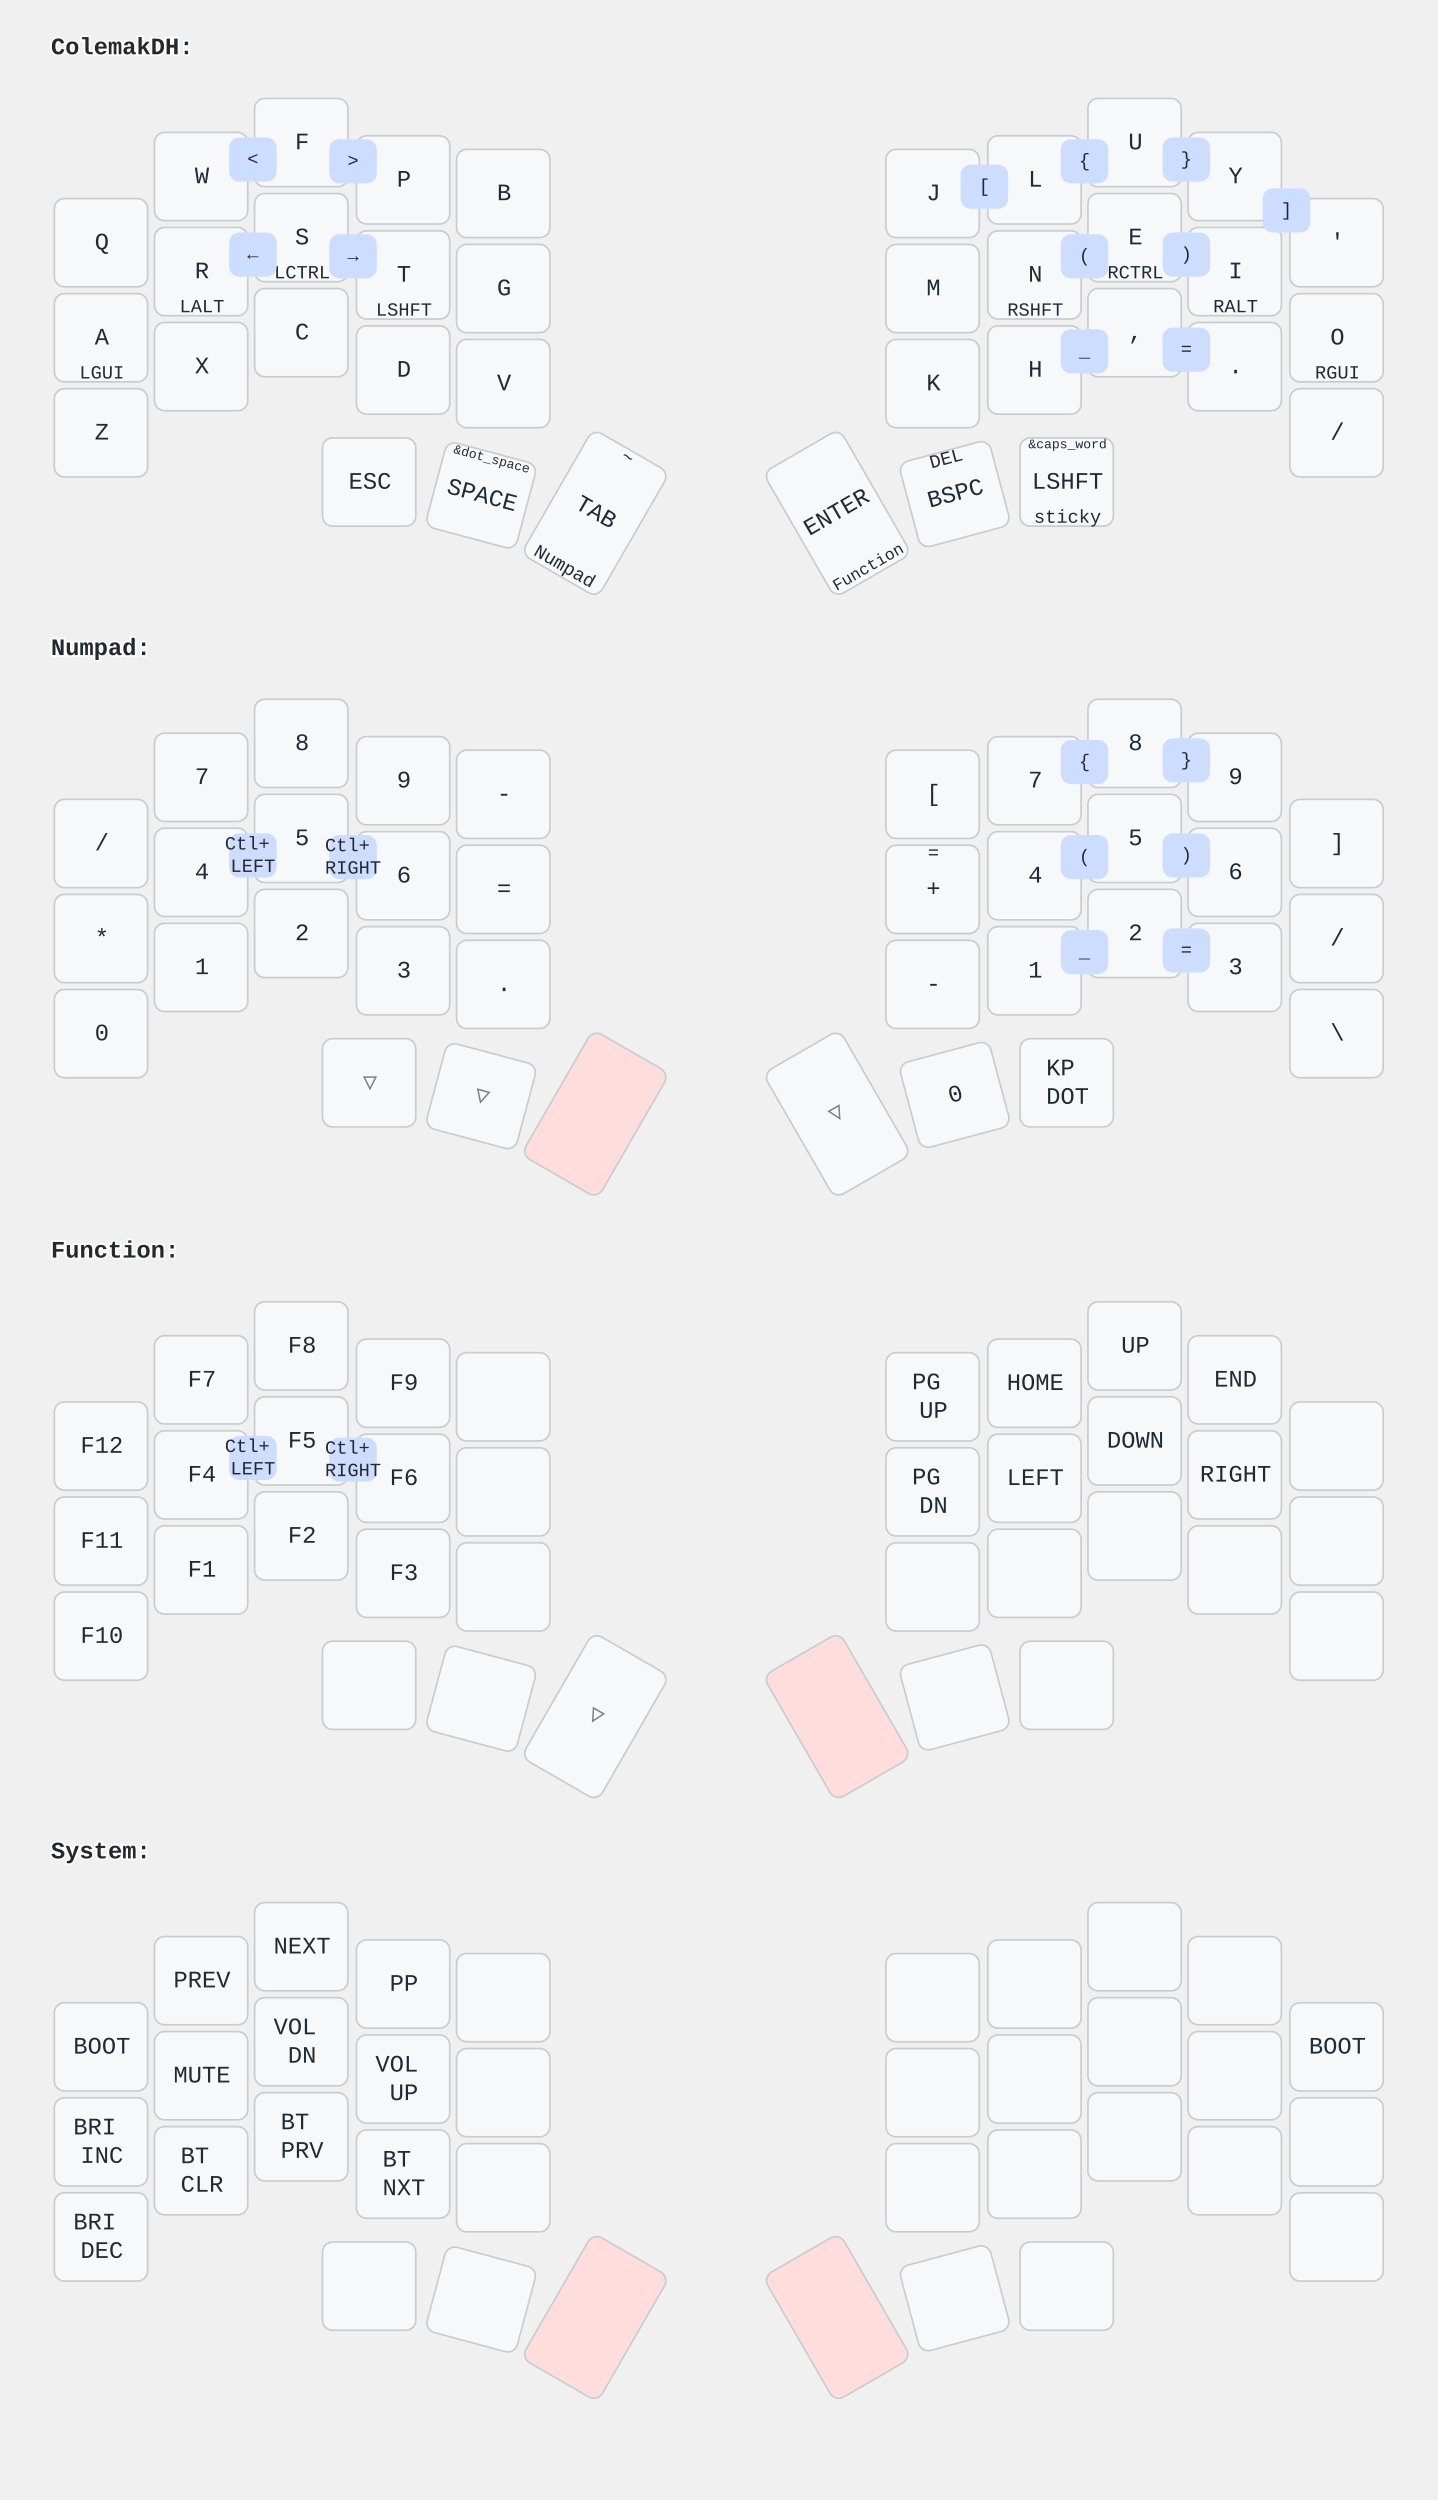
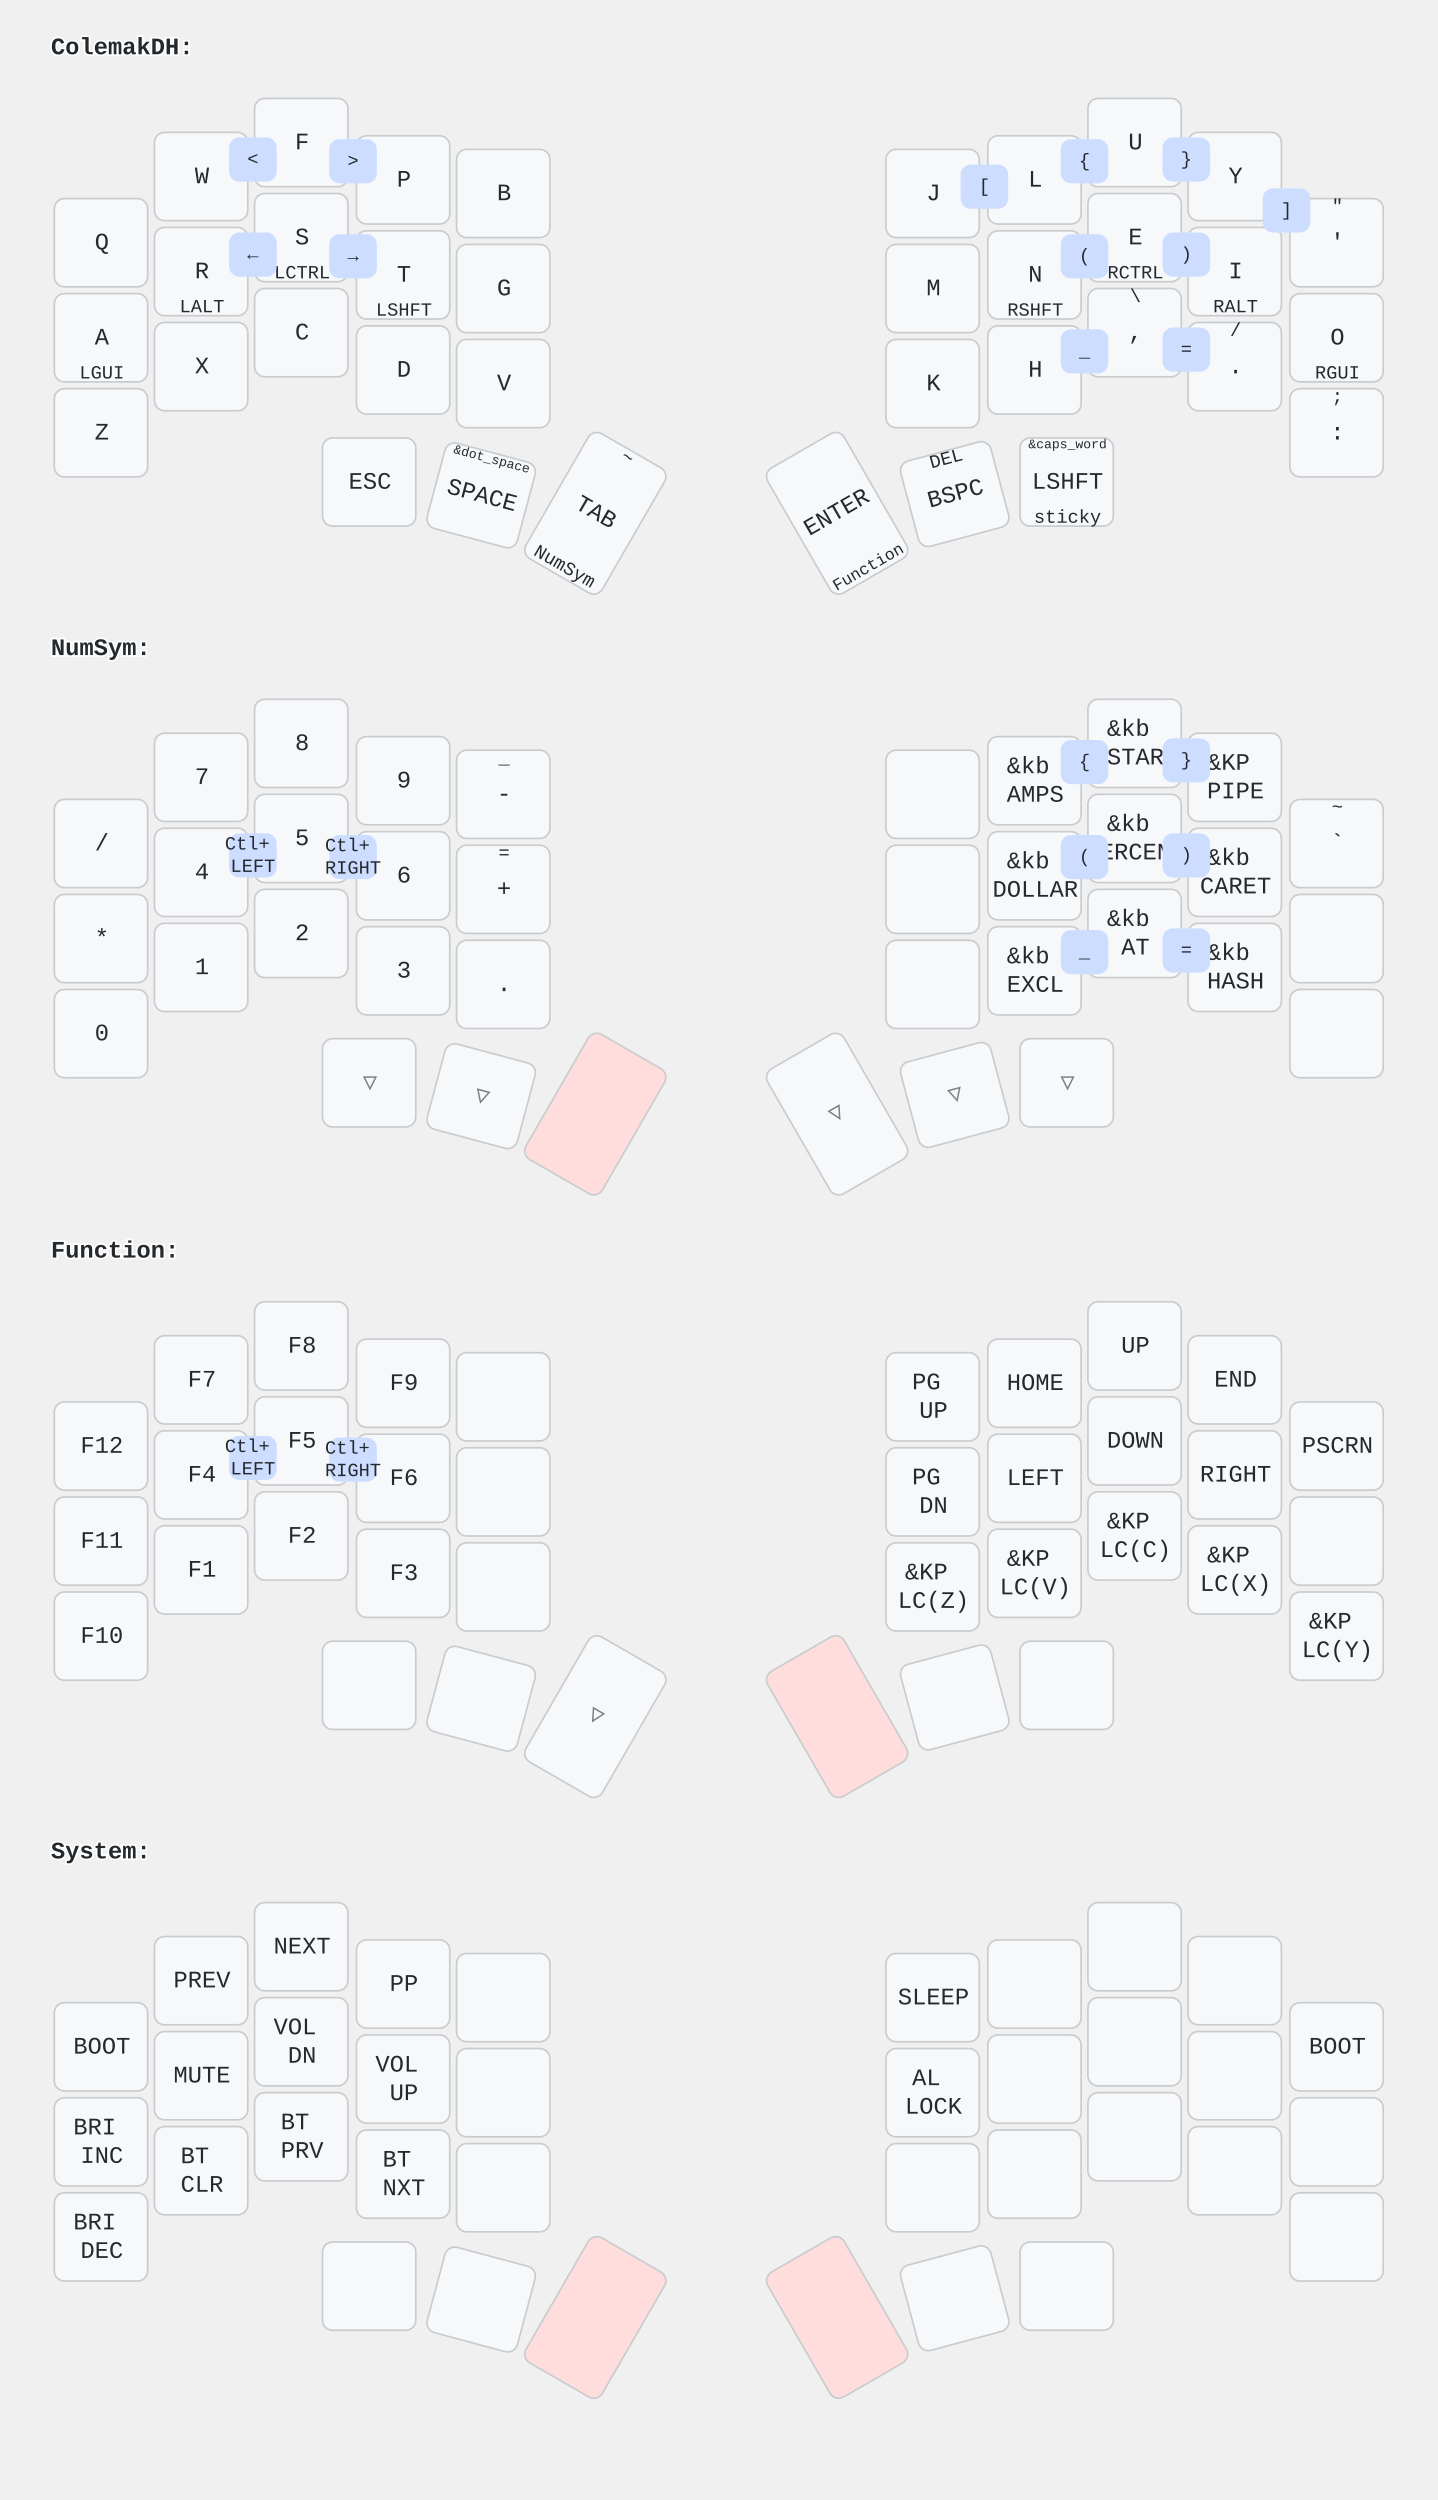
<svg xmlns="http://www.w3.org/2000/svg" width="847" height="1473" viewBox="0 0 847 1473" class="keymap">
  <style>/* inherit to force styles through use tags */
svg path {
    fill: inherit;
}

/* font and background color specifications */
svg.keymap {
    font-family: SFMono-Regular,Consolas,Liberation Mono,Menlo,monospace;
    font-size: 14px;
    font-kerning: normal;
    text-rendering: optimizeLegibility;
    fill: #24292e;
}

/* default key styling */
rect.key {
    fill: #f6f8fa;
    stroke: #c9cccf;
    stroke-width: 1;
}

/* default key side styling, only used is draw_key_sides is set */
rect.side {
    filter: brightness(90%);
}

/* color accent for combo boxes */
rect.combo, rect.combo-separate {
    fill: #cdf;
}

/* color accent for held keys */
rect.held, rect.combo.held {
    fill: #fdd;
}

/* color accent for ghost (optional) keys */
rect.ghost, rect.combo.ghost {
    stroke-dasharray: 4, 4;
    stroke-width: 2;
}

text {
    text-anchor: middle;
    dominant-baseline: middle;
}

/* styling for layer labels */
text.label {
    font-weight: bold;
    text-anchor: start;
    stroke: white;
    stroke-width: 2;
    paint-order: stroke;
}

/* styling for combo tap, and key hold/shifted label text */
text.combo, text.hold, text.shifted {
    font-size: 11px;
}

text.hold {
    text-anchor: middle;
    dominant-baseline: auto;
}

text.shifted {
    text-anchor: middle;
    dominant-baseline: hanging;
}

/* styling for hold/shifted label text in combo box */
text.combo.hold, text.combo.shifted {
    font-size: 8px;
}

/* lighter symbol for transparent keys */
text.trans {
    fill: #7b7e81;
}

/* styling for combo dendrons */
path.combo {
    stroke-width: 1;
    stroke: gray;
    fill: none;
}

/* Start Tabler Icons Cleanup */
/* cannot use height/width with glyphs */
.icon-tabler &gt; path {
    fill: inherit;
    stroke: inherit;
    stroke-width: 2;
}
/* hide tabler's default box */
.icon-tabler &gt; path[stroke="none"][fill="none"] {
    visibility: hidden;
}
/* End Tabler Icons Cleanup */
</style>
  <g transform="translate(30, 0)" class="layer-ColemakDH">
    <text x="0" y="28" class="label">ColemakDH:</text>
    <g transform="translate(0, 56)">
      <g transform="translate(30, 87)" class="key keypos-0">
        <rect rx="6" ry="6" x="-28" y="-26" width="55" height="52" class="key" />
        <text x="0" y="0" class="key tap">Q</text>
      </g>
      <g transform="translate(89, 48)" class="key keypos-1">
        <rect rx="6" ry="6" x="-28" y="-26" width="55" height="52" class="key" />
        <text x="0" y="0" class="key tap">W</text>
      </g>
      <g transform="translate(148, 28)" class="key keypos-2">
        <rect rx="6" ry="6" x="-28" y="-26" width="55" height="52" class="key" />
        <text x="0" y="0" class="key tap">F</text>
      </g>
      <g transform="translate(208, 50)" class="key keypos-3">
        <rect rx="6" ry="6" x="-28" y="-26" width="55" height="52" class="key" />
        <text x="0" y="0" class="key tap">P</text>
      </g>
      <g transform="translate(267, 58)" class="key keypos-4">
        <rect rx="6" ry="6" x="-28" y="-26" width="55" height="52" class="key" />
        <text x="0" y="0" class="key tap">B</text>
      </g>
      <g transform="translate(520, 58)" class="key keypos-5">
        <rect rx="6" ry="6" x="-28" y="-26" width="55" height="52" class="key" />
        <text x="0" y="0" class="key tap">J</text>
      </g>
      <g transform="translate(580, 50)" class="key keypos-6">
        <rect rx="6" ry="6" x="-28" y="-26" width="55" height="52" class="key" />
        <text x="0" y="0" class="key tap">L</text>
      </g>
      <g transform="translate(639, 28)" class="key keypos-7">
        <rect rx="6" ry="6" x="-28" y="-26" width="55" height="52" class="key" />
        <text x="0" y="0" class="key tap">U</text>
      </g>
      <g transform="translate(698, 48)" class="key keypos-8">
        <rect rx="6" ry="6" x="-28" y="-26" width="55" height="52" class="key" />
        <text x="0" y="0" class="key tap">Y</text>
      </g>
      <g transform="translate(758, 87)" class="key keypos-9">
        <rect rx="6" ry="6" x="-28" y="-26" width="55" height="52" class="key" />
        <text x="0" y="0" class="key tap">'</text>
+         <text x="0" y="-24" class="key shifted">"</text>
      </g>
      <g transform="translate(30, 143)" class="key keypos-10">
        <rect rx="6" ry="6" x="-28" y="-26" width="55" height="52" class="key" />
        <text x="0" y="0" class="key tap">A</text>
        <text x="0" y="24" class="key hold">LGUI</text>
      </g>
      <g transform="translate(89, 104)" class="key keypos-11">
        <rect rx="6" ry="6" x="-28" y="-26" width="55" height="52" class="key" />
        <text x="0" y="0" class="key tap">R</text>
        <text x="0" y="24" class="key hold">LALT</text>
      </g>
      <g transform="translate(148, 84)" class="key keypos-12">
        <rect rx="6" ry="6" x="-28" y="-26" width="55" height="52" class="key" />
        <text x="0" y="0" class="key tap">S</text>
        <text x="0" y="24" class="key hold">LCTRL</text>
      </g>
      <g transform="translate(208, 106)" class="key keypos-13">
        <rect rx="6" ry="6" x="-28" y="-26" width="55" height="52" class="key" />
        <text x="0" y="0" class="key tap">T</text>
        <text x="0" y="24" class="key hold">LSHFT</text>
      </g>
      <g transform="translate(267, 114)" class="key keypos-14">
        <rect rx="6" ry="6" x="-28" y="-26" width="55" height="52" class="key" />
        <text x="0" y="0" class="key tap">G</text>
      </g>
      <g transform="translate(520, 114)" class="key keypos-15">
        <rect rx="6" ry="6" x="-28" y="-26" width="55" height="52" class="key" />
        <text x="0" y="0" class="key tap">M</text>
      </g>
      <g transform="translate(580, 106)" class="key keypos-16">
        <rect rx="6" ry="6" x="-28" y="-26" width="55" height="52" class="key" />
        <text x="0" y="0" class="key tap">N</text>
        <text x="0" y="24" class="key hold">RSHFT</text>
      </g>
      <g transform="translate(639, 84)" class="key keypos-17">
        <rect rx="6" ry="6" x="-28" y="-26" width="55" height="52" class="key" />
        <text x="0" y="0" class="key tap">E</text>
        <text x="0" y="24" class="key hold">RCTRL</text>
      </g>
      <g transform="translate(698, 104)" class="key keypos-18">
        <rect rx="6" ry="6" x="-28" y="-26" width="55" height="52" class="key" />
        <text x="0" y="0" class="key tap">I</text>
        <text x="0" y="24" class="key hold">RALT</text>
      </g>
      <g transform="translate(758, 143)" class="key keypos-19">
        <rect rx="6" ry="6" x="-28" y="-26" width="55" height="52" class="key" />
        <text x="0" y="0" class="key tap">O</text>
        <text x="0" y="24" class="key hold">RGUI</text>
      </g>
      <g transform="translate(30, 199)" class="key keypos-20">
        <rect rx="6" ry="6" x="-28" y="-26" width="55" height="52" class="key" />
        <text x="0" y="0" class="key tap">Z</text>
      </g>
      <g transform="translate(89, 160)" class="key keypos-21">
        <rect rx="6" ry="6" x="-28" y="-26" width="55" height="52" class="key" />
        <text x="0" y="0" class="key tap">X</text>
      </g>
      <g transform="translate(148, 140)" class="key keypos-22">
        <rect rx="6" ry="6" x="-28" y="-26" width="55" height="52" class="key" />
        <text x="0" y="0" class="key tap">C</text>
      </g>
      <g transform="translate(208, 162)" class="key keypos-23">
        <rect rx="6" ry="6" x="-28" y="-26" width="55" height="52" class="key" />
        <text x="0" y="0" class="key tap">D</text>
      </g>
      <g transform="translate(267, 170)" class="key keypos-24">
        <rect rx="6" ry="6" x="-28" y="-26" width="55" height="52" class="key" />
        <text x="0" y="0" class="key tap">V</text>
      </g>
      <g transform="translate(520, 170)" class="key keypos-25">
        <rect rx="6" ry="6" x="-28" y="-26" width="55" height="52" class="key" />
        <text x="0" y="0" class="key tap">K</text>
      </g>
      <g transform="translate(580, 162)" class="key keypos-26">
        <rect rx="6" ry="6" x="-28" y="-26" width="55" height="52" class="key" />
        <text x="0" y="0" class="key tap">H</text>
      </g>
      <g transform="translate(639, 140)" class="key keypos-27">
        <rect rx="6" ry="6" x="-28" y="-26" width="55" height="52" class="key" />
        <text x="0" y="0" class="key tap">,</text>
+         <text x="0" y="-24" class="key shifted">\</text>
      </g>
      <g transform="translate(698, 160)" class="key keypos-28">
        <rect rx="6" ry="6" x="-28" y="-26" width="55" height="52" class="key" />
        <text x="0" y="0" class="key tap">.</text>
+         <text x="0" y="-24" class="key shifted">/</text>
      </g>
      <g transform="translate(758, 199)" class="key keypos-29">
        <rect rx="6" ry="6" x="-28" y="-26" width="55" height="52" class="key" />
-         <text x="0" y="0" class="key tap">/</text>
+         <text x="0" y="0" class="key tap">:</text>
+         <text x="0" y="-24" class="key shifted">;</text>
      </g>
      <g transform="translate(188, 228)" class="key keypos-30">
        <rect rx="6" ry="6" x="-28" y="-26" width="55" height="52" class="key" />
        <text x="0" y="0" class="key tap">ESC</text>
      </g>
      <g transform="translate(254, 236) rotate(15.0)" class="key keypos-31">
        <rect rx="6" ry="6" x="-28" y="-26" width="55" height="52" class="key" />
        <text x="0" y="0" class="key tap">SPACE</text>
        <text x="0" y="-24" class="key shifted">
          <tspan style="font-size: 70%">&amp;dot_space</tspan>
        </text>
      </g>
      <g transform="translate(321, 246) rotate(30.0)" class="key keypos-32">
        <rect rx="6" ry="6" x="-26" y="-42" width="52" height="85" class="key" />
        <text x="0" y="0" class="key tap">TAB</text>
-         <text x="0" y="40" class="key hold">Numpad</text>
+         <text x="0" y="40" class="key hold">NumSym</text>
        <text x="0" y="-40" class="key shifted">~</text>
      </g>
      <g transform="translate(463, 246) rotate(-30.0)" class="key keypos-33">
        <rect rx="6" ry="6" x="-26" y="-42" width="52" height="85" class="key" />
        <text x="0" y="0" class="key tap">ENTER</text>
        <text x="0" y="40" class="key hold">
          <tspan style="font-size: 88%">Function</tspan>
        </text>
      </g>
      <g transform="translate(533, 235) rotate(-15.0)" class="key keypos-34">
        <rect rx="6" ry="6" x="-28" y="-26" width="55" height="52" class="key" />
        <text x="0" y="0" class="key tap">BSPC</text>
        <text x="0" y="-24" class="key shifted">DEL</text>
      </g>
      <g transform="translate(599, 228)" class="key keypos-35">
        <rect rx="6" ry="6" x="-28" y="-26" width="55" height="52" class="key" />
        <text x="0" y="0" class="key tap">LSHFT</text>
        <text x="0" y="24" class="key hold">sticky</text>
        <text x="0" y="-24" class="key shifted">
          <tspan style="font-size: 70%">&amp;caps_word</tspan>
        </text>
      </g>
      <g class="combo combopos-0">
        <rect rx="6" ry="6" x="595" y="26" width="28" height="26" class="combo" />
        <text x="609" y="39" class="combo tap">{</text>
      </g>
      <g class="combo combopos-1">
        <rect rx="6" ry="6" x="655" y="25" width="28" height="26" class="combo" />
        <text x="669" y="38" class="combo tap">}</text>
      </g>
      <g class="combo combopos-2">
        <rect rx="6" ry="6" x="536" y="41" width="28" height="26" class="combo" />
        <text x="550" y="54" class="combo tap">[</text>
      </g>
      <g class="combo combopos-3">
        <rect rx="6" ry="6" x="714" y="55" width="28" height="26" class="combo" />
        <text x="728" y="68" class="combo tap">]</text>
      </g>
      <g class="combo combopos-4">
        <rect rx="6" ry="6" x="595" y="82" width="28" height="26" class="combo" />
        <text x="609" y="95" class="combo tap">(</text>
      </g>
      <g class="combo combopos-5">
        <rect rx="6" ry="6" x="655" y="81" width="28" height="26" class="combo" />
        <text x="669" y="94" class="combo tap">)</text>
      </g>
      <g class="combo combopos-6">
        <rect rx="6" ry="6" x="105" y="25" width="28" height="26" class="combo" />
        <text x="119" y="38" class="combo tap">&lt;</text>
      </g>
      <g class="combo combopos-7">
        <rect rx="6" ry="6" x="164" y="26" width="28" height="26" class="combo" />
        <text x="178" y="39" class="combo tap">&gt;</text>
      </g>
      <g class="combo combopos-8">
        <rect rx="6" ry="6" x="595" y="138" width="28" height="26" class="combo" />
        <text x="609" y="151" class="combo tap">_</text>
      </g>
      <g class="combo combopos-9">
        <rect rx="6" ry="6" x="655" y="137" width="28" height="26" class="combo" />
        <text x="669" y="150" class="combo tap">=</text>
      </g>
      <g class="combo combopos-10">
        <rect rx="6" ry="6" x="105" y="81" width="28" height="26" class="combo" />
        <text x="119" y="94" class="combo tap">←</text>
      </g>
      <g class="combo combopos-11">
        <rect rx="6" ry="6" x="164" y="82" width="28" height="26" class="combo" />
        <text x="178" y="95" class="combo tap">→</text>
      </g>
    </g>
  </g>
-   <g transform="translate(30, 354)" class="layer-Numpad">
-     <text x="0" y="28" class="label">Numpad:</text>
+   <g transform="translate(30, 354)" class="layer-NumSym">
+     <text x="0" y="28" class="label">NumSym:</text>
    <g transform="translate(0, 56)">
      <g transform="translate(30, 87)" class="key keypos-0">
        <rect rx="6" ry="6" x="-28" y="-26" width="55" height="52" class="key" />
        <text x="0" y="0" class="key tap">/</text>
      </g>
      <g transform="translate(89, 48)" class="key keypos-1">
        <rect rx="6" ry="6" x="-28" y="-26" width="55" height="52" class="key" />
        <text x="0" y="0" class="key tap">7</text>
      </g>
      <g transform="translate(148, 28)" class="key keypos-2">
        <rect rx="6" ry="6" x="-28" y="-26" width="55" height="52" class="key" />
        <text x="0" y="0" class="key tap">8</text>
      </g>
      <g transform="translate(208, 50)" class="key keypos-3">
        <rect rx="6" ry="6" x="-28" y="-26" width="55" height="52" class="key" />
        <text x="0" y="0" class="key tap">9</text>
      </g>
      <g transform="translate(267, 58)" class="key keypos-4">
        <rect rx="6" ry="6" x="-28" y="-26" width="55" height="52" class="key" />
        <text x="0" y="0" class="key tap">-</text>
+         <text x="0" y="-24" class="key shifted">_</text>
      </g>
      <g transform="translate(520, 58)" class="key keypos-5">
        <rect rx="6" ry="6" x="-28" y="-26" width="55" height="52" class="key" />
-         <text x="0" y="0" class="key tap">[</text>
      </g>
      <g transform="translate(580, 50)" class="key keypos-6">
        <rect rx="6" ry="6" x="-28" y="-26" width="55" height="52" class="key" />
-         <text x="0" y="0" class="key tap">7</text>
+         <text x="0" y="0" class="key tap">
+           <tspan x="0" dy="-0.6em">&amp;kb</tspan>
+           <tspan x="0" dy="1.2em">AMPS</tspan>
+         </text>
      </g>
      <g transform="translate(639, 28)" class="key keypos-7">
        <rect rx="6" ry="6" x="-28" y="-26" width="55" height="52" class="key" />
-         <text x="0" y="0" class="key tap">8</text>
+         <text x="0" y="0" class="key tap">
+           <tspan x="0" dy="-0.6em">&amp;kb</tspan>
+           <tspan x="0" dy="1.2em">STAR</tspan>
+         </text>
      </g>
      <g transform="translate(698, 48)" class="key keypos-8">
        <rect rx="6" ry="6" x="-28" y="-26" width="55" height="52" class="key" />
-         <text x="0" y="0" class="key tap">9</text>
+         <text x="0" y="0" class="key tap">
+           <tspan x="0" dy="-0.6em">&amp;KP</tspan>
+           <tspan x="0" dy="1.2em">PIPE</tspan>
+         </text>
      </g>
      <g transform="translate(758, 87)" class="key keypos-9">
        <rect rx="6" ry="6" x="-28" y="-26" width="55" height="52" class="key" />
-         <text x="0" y="0" class="key tap">]</text>
+         <text x="0" y="0" class="key tap">`</text>
+         <text x="0" y="-24" class="key shifted">~</text>
      </g>
      <g transform="translate(30, 143)" class="key keypos-10">
        <rect rx="6" ry="6" x="-28" y="-26" width="55" height="52" class="key" />
        <text x="0" y="0" class="key tap">*</text>
      </g>
      <g transform="translate(89, 104)" class="key keypos-11">
        <rect rx="6" ry="6" x="-28" y="-26" width="55" height="52" class="key" />
        <text x="0" y="0" class="key tap">4</text>
      </g>
      <g transform="translate(148, 84)" class="key keypos-12">
        <rect rx="6" ry="6" x="-28" y="-26" width="55" height="52" class="key" />
        <text x="0" y="0" class="key tap">5</text>
      </g>
      <g transform="translate(208, 106)" class="key keypos-13">
        <rect rx="6" ry="6" x="-28" y="-26" width="55" height="52" class="key" />
        <text x="0" y="0" class="key tap">6</text>
      </g>
      <g transform="translate(267, 114)" class="key keypos-14">
-         <rect rx="6" ry="6" x="-28" y="-26" width="55" height="52" class="key" />
-         <text x="0" y="0" class="key tap">=</text>
-       </g>
-       <g transform="translate(520, 114)" class="key keypos-15">
        <rect rx="6" ry="6" x="-28" y="-26" width="55" height="52" class="key" />
        <text x="0" y="0" class="key tap">+</text>
        <text x="0" y="-24" class="key shifted">=</text>
      </g>
+       <g transform="translate(520, 114)" class="key keypos-15">
+         <rect rx="6" ry="6" x="-28" y="-26" width="55" height="52" class="key" />
+       </g>
      <g transform="translate(580, 106)" class="key keypos-16">
        <rect rx="6" ry="6" x="-28" y="-26" width="55" height="52" class="key" />
-         <text x="0" y="0" class="key tap">4</text>
+         <text x="0" y="0" class="key tap">
+           <tspan x="0" dy="-0.6em">&amp;kb</tspan>
+           <tspan x="0" dy="1.2em">DOLLAR</tspan>
+         </text>
      </g>
      <g transform="translate(639, 84)" class="key keypos-17">
        <rect rx="6" ry="6" x="-28" y="-26" width="55" height="52" class="key" />
-         <text x="0" y="0" class="key tap">5</text>
+         <text x="0" y="0" class="key tap">
+           <tspan x="0" dy="-0.6em">&amp;kb</tspan>
+           <tspan x="0" dy="1.2em">PERCENT</tspan>
+         </text>
      </g>
      <g transform="translate(698, 104)" class="key keypos-18">
        <rect rx="6" ry="6" x="-28" y="-26" width="55" height="52" class="key" />
-         <text x="0" y="0" class="key tap">6</text>
+         <text x="0" y="0" class="key tap">
+           <tspan x="0" dy="-0.6em">&amp;kb</tspan>
+           <tspan x="0" dy="1.2em">CARET</tspan>
+         </text>
      </g>
      <g transform="translate(758, 143)" class="key keypos-19">
        <rect rx="6" ry="6" x="-28" y="-26" width="55" height="52" class="key" />
-         <text x="0" y="0" class="key tap">/</text>
      </g>
      <g transform="translate(30, 199)" class="key keypos-20">
        <rect rx="6" ry="6" x="-28" y="-26" width="55" height="52" class="key" />
        <text x="0" y="0" class="key tap">0</text>
      </g>
      <g transform="translate(89, 160)" class="key keypos-21">
        <rect rx="6" ry="6" x="-28" y="-26" width="55" height="52" class="key" />
        <text x="0" y="0" class="key tap">1</text>
      </g>
      <g transform="translate(148, 140)" class="key keypos-22">
        <rect rx="6" ry="6" x="-28" y="-26" width="55" height="52" class="key" />
        <text x="0" y="0" class="key tap">2</text>
      </g>
      <g transform="translate(208, 162)" class="key keypos-23">
        <rect rx="6" ry="6" x="-28" y="-26" width="55" height="52" class="key" />
        <text x="0" y="0" class="key tap">3</text>
      </g>
      <g transform="translate(267, 170)" class="key keypos-24">
        <rect rx="6" ry="6" x="-28" y="-26" width="55" height="52" class="key" />
        <text x="0" y="0" class="key tap">.</text>
      </g>
      <g transform="translate(520, 170)" class="key keypos-25">
        <rect rx="6" ry="6" x="-28" y="-26" width="55" height="52" class="key" />
-         <text x="0" y="0" class="key tap">-</text>
      </g>
      <g transform="translate(580, 162)" class="key keypos-26">
        <rect rx="6" ry="6" x="-28" y="-26" width="55" height="52" class="key" />
-         <text x="0" y="0" class="key tap">1</text>
+         <text x="0" y="0" class="key tap">
+           <tspan x="0" dy="-0.6em">&amp;kb</tspan>
+           <tspan x="0" dy="1.2em">EXCL</tspan>
+         </text>
      </g>
      <g transform="translate(639, 140)" class="key keypos-27">
        <rect rx="6" ry="6" x="-28" y="-26" width="55" height="52" class="key" />
-         <text x="0" y="0" class="key tap">2</text>
+         <text x="0" y="0" class="key tap">
+           <tspan x="0" dy="-0.6em">&amp;kb</tspan>
+           <tspan x="0" dy="1.2em">AT</tspan>
+         </text>
      </g>
      <g transform="translate(698, 160)" class="key keypos-28">
        <rect rx="6" ry="6" x="-28" y="-26" width="55" height="52" class="key" />
-         <text x="0" y="0" class="key tap">3</text>
+         <text x="0" y="0" class="key tap">
+           <tspan x="0" dy="-0.6em">&amp;kb</tspan>
+           <tspan x="0" dy="1.2em">HASH</tspan>
+         </text>
      </g>
      <g transform="translate(758, 199)" class="key keypos-29">
        <rect rx="6" ry="6" x="-28" y="-26" width="55" height="52" class="key" />
-         <text x="0" y="0" class="key tap">\</text>
      </g>
      <g transform="translate(188, 228)" class="key trans keypos-30">
        <rect rx="6" ry="6" x="-28" y="-26" width="55" height="52" class="key trans" />
        <text x="0" y="0" class="key trans tap">▽</text>
      </g>
      <g transform="translate(254, 236) rotate(15.0)" class="key trans keypos-31">
        <rect rx="6" ry="6" x="-28" y="-26" width="55" height="52" class="key trans" />
        <text x="0" y="0" class="key trans tap">▽</text>
      </g>
      <g transform="translate(321, 246) rotate(30.0)" class="key held keypos-32">
        <rect rx="6" ry="6" x="-26" y="-42" width="52" height="85" class="key held" />
      </g>
      <g transform="translate(463, 246) rotate(-30.0)" class="key trans keypos-33">
        <rect rx="6" ry="6" x="-26" y="-42" width="52" height="85" class="key trans" />
        <text x="0" y="0" class="key trans tap">▽</text>
      </g>
-       <g transform="translate(533, 235) rotate(-15.0)" class="key keypos-34">
-         <rect rx="6" ry="6" x="-28" y="-26" width="55" height="52" class="key" />
-         <text x="0" y="0" class="key tap">0</text>
-       </g>
-       <g transform="translate(599, 228)" class="key keypos-35">
-         <rect rx="6" ry="6" x="-28" y="-26" width="55" height="52" class="key" />
-         <text x="0" y="0" class="key tap">
-           <tspan x="0" dy="-0.6em">KP</tspan>
-           <tspan x="0" dy="1.2em">DOT</tspan>
-         </text>
+       <g transform="translate(533, 235) rotate(-15.0)" class="key trans keypos-34">
+         <rect rx="6" ry="6" x="-28" y="-26" width="55" height="52" class="key trans" />
+         <text x="0" y="0" class="key trans tap">▽</text>
+       </g>
+       <g transform="translate(599, 228)" class="key trans keypos-35">
+         <rect rx="6" ry="6" x="-28" y="-26" width="55" height="52" class="key trans" />
+         <text x="0" y="0" class="key trans tap">▽</text>
      </g>
      <g class="combo combopos-0">
        <rect rx="6" ry="6" x="595" y="26" width="28" height="26" class="combo" />
        <text x="609" y="39" class="combo tap">{</text>
      </g>
      <g class="combo combopos-1">
        <rect rx="6" ry="6" x="655" y="25" width="28" height="26" class="combo" />
        <text x="669" y="38" class="combo tap">}</text>
      </g>
      <g class="combo combopos-2">
        <rect rx="6" ry="6" x="595" y="82" width="28" height="26" class="combo" />
        <text x="609" y="95" class="combo tap">(</text>
      </g>
      <g class="combo combopos-3">
        <rect rx="6" ry="6" x="655" y="81" width="28" height="26" class="combo" />
        <text x="669" y="94" class="combo tap">)</text>
      </g>
      <g class="combo combopos-4">
        <rect rx="6" ry="6" x="595" y="138" width="28" height="26" class="combo" />
        <text x="609" y="151" class="combo tap">_</text>
      </g>
      <g class="combo combopos-5">
        <rect rx="6" ry="6" x="655" y="137" width="28" height="26" class="combo" />
        <text x="669" y="150" class="combo tap">=</text>
      </g>
      <g class="combo combopos-6">
        <rect rx="6" ry="6" x="105" y="81" width="28" height="26" class="combo" />
        <text x="119" y="94" class="combo tap">
          <tspan x="119" dy="-0.6em">Ctl+</tspan>
          <tspan x="119" dy="1.2em">LEFT</tspan>
        </text>
      </g>
      <g class="combo combopos-7">
        <rect rx="6" ry="6" x="164" y="82" width="28" height="26" class="combo" />
        <text x="178" y="95" class="combo tap">
          <tspan x="178" dy="-0.6em">Ctl+</tspan>
          <tspan x="178" dy="1.2em">RIGHT</tspan>
        </text>
      </g>
    </g>
  </g>
  <g transform="translate(30, 709)" class="layer-Function">
    <text x="0" y="28" class="label">Function:</text>
    <g transform="translate(0, 56)">
      <g transform="translate(30, 87)" class="key keypos-0">
        <rect rx="6" ry="6" x="-28" y="-26" width="55" height="52" class="key" />
        <text x="0" y="0" class="key tap">F12</text>
      </g>
      <g transform="translate(89, 48)" class="key keypos-1">
        <rect rx="6" ry="6" x="-28" y="-26" width="55" height="52" class="key" />
        <text x="0" y="0" class="key tap">F7</text>
      </g>
      <g transform="translate(148, 28)" class="key keypos-2">
        <rect rx="6" ry="6" x="-28" y="-26" width="55" height="52" class="key" />
        <text x="0" y="0" class="key tap">F8</text>
      </g>
      <g transform="translate(208, 50)" class="key keypos-3">
        <rect rx="6" ry="6" x="-28" y="-26" width="55" height="52" class="key" />
        <text x="0" y="0" class="key tap">F9</text>
      </g>
      <g transform="translate(267, 58)" class="key keypos-4">
        <rect rx="6" ry="6" x="-28" y="-26" width="55" height="52" class="key" />
      </g>
      <g transform="translate(520, 58)" class="key keypos-5">
        <rect rx="6" ry="6" x="-28" y="-26" width="55" height="52" class="key" />
        <text x="0" y="0" class="key tap">
          <tspan x="0" dy="-0.6em">PG</tspan>
          <tspan x="0" dy="1.2em">UP</tspan>
        </text>
      </g>
      <g transform="translate(580, 50)" class="key keypos-6">
        <rect rx="6" ry="6" x="-28" y="-26" width="55" height="52" class="key" />
        <text x="0" y="0" class="key tap">HOME</text>
      </g>
      <g transform="translate(639, 28)" class="key keypos-7">
        <rect rx="6" ry="6" x="-28" y="-26" width="55" height="52" class="key" />
        <text x="0" y="0" class="key tap">UP</text>
      </g>
      <g transform="translate(698, 48)" class="key keypos-8">
        <rect rx="6" ry="6" x="-28" y="-26" width="55" height="52" class="key" />
        <text x="0" y="0" class="key tap">END</text>
      </g>
      <g transform="translate(758, 87)" class="key keypos-9">
        <rect rx="6" ry="6" x="-28" y="-26" width="55" height="52" class="key" />
+         <text x="0" y="0" class="key tap">PSCRN</text>
      </g>
      <g transform="translate(30, 143)" class="key keypos-10">
        <rect rx="6" ry="6" x="-28" y="-26" width="55" height="52" class="key" />
        <text x="0" y="0" class="key tap">F11</text>
      </g>
      <g transform="translate(89, 104)" class="key keypos-11">
        <rect rx="6" ry="6" x="-28" y="-26" width="55" height="52" class="key" />
        <text x="0" y="0" class="key tap">F4</text>
      </g>
      <g transform="translate(148, 84)" class="key keypos-12">
        <rect rx="6" ry="6" x="-28" y="-26" width="55" height="52" class="key" />
        <text x="0" y="0" class="key tap">F5</text>
      </g>
      <g transform="translate(208, 106)" class="key keypos-13">
        <rect rx="6" ry="6" x="-28" y="-26" width="55" height="52" class="key" />
        <text x="0" y="0" class="key tap">F6</text>
      </g>
      <g transform="translate(267, 114)" class="key keypos-14">
        <rect rx="6" ry="6" x="-28" y="-26" width="55" height="52" class="key" />
      </g>
      <g transform="translate(520, 114)" class="key keypos-15">
        <rect rx="6" ry="6" x="-28" y="-26" width="55" height="52" class="key" />
        <text x="0" y="0" class="key tap">
          <tspan x="0" dy="-0.6em">PG</tspan>
          <tspan x="0" dy="1.2em">DN</tspan>
        </text>
      </g>
      <g transform="translate(580, 106)" class="key keypos-16">
        <rect rx="6" ry="6" x="-28" y="-26" width="55" height="52" class="key" />
        <text x="0" y="0" class="key tap">LEFT</text>
      </g>
      <g transform="translate(639, 84)" class="key keypos-17">
        <rect rx="6" ry="6" x="-28" y="-26" width="55" height="52" class="key" />
        <text x="0" y="0" class="key tap">DOWN</text>
      </g>
      <g transform="translate(698, 104)" class="key keypos-18">
        <rect rx="6" ry="6" x="-28" y="-26" width="55" height="52" class="key" />
        <text x="0" y="0" class="key tap">RIGHT</text>
      </g>
      <g transform="translate(758, 143)" class="key keypos-19">
        <rect rx="6" ry="6" x="-28" y="-26" width="55" height="52" class="key" />
      </g>
      <g transform="translate(30, 199)" class="key keypos-20">
        <rect rx="6" ry="6" x="-28" y="-26" width="55" height="52" class="key" />
        <text x="0" y="0" class="key tap">F10</text>
      </g>
      <g transform="translate(89, 160)" class="key keypos-21">
        <rect rx="6" ry="6" x="-28" y="-26" width="55" height="52" class="key" />
        <text x="0" y="0" class="key tap">F1</text>
      </g>
      <g transform="translate(148, 140)" class="key keypos-22">
        <rect rx="6" ry="6" x="-28" y="-26" width="55" height="52" class="key" />
        <text x="0" y="0" class="key tap">F2</text>
      </g>
      <g transform="translate(208, 162)" class="key keypos-23">
        <rect rx="6" ry="6" x="-28" y="-26" width="55" height="52" class="key" />
        <text x="0" y="0" class="key tap">F3</text>
      </g>
      <g transform="translate(267, 170)" class="key keypos-24">
        <rect rx="6" ry="6" x="-28" y="-26" width="55" height="52" class="key" />
      </g>
      <g transform="translate(520, 170)" class="key keypos-25">
        <rect rx="6" ry="6" x="-28" y="-26" width="55" height="52" class="key" />
+         <text x="0" y="0" class="key tap">
+           <tspan x="0" dy="-0.6em">&amp;KP</tspan>
+           <tspan x="0" dy="1.2em">LC(Z)</tspan>
+         </text>
      </g>
      <g transform="translate(580, 162)" class="key keypos-26">
        <rect rx="6" ry="6" x="-28" y="-26" width="55" height="52" class="key" />
+         <text x="0" y="0" class="key tap">
+           <tspan x="0" dy="-0.6em">&amp;KP</tspan>
+           <tspan x="0" dy="1.2em">LC(V)</tspan>
+         </text>
      </g>
      <g transform="translate(639, 140)" class="key keypos-27">
        <rect rx="6" ry="6" x="-28" y="-26" width="55" height="52" class="key" />
+         <text x="0" y="0" class="key tap">
+           <tspan x="0" dy="-0.6em">&amp;KP</tspan>
+           <tspan x="0" dy="1.2em">LC(C)</tspan>
+         </text>
      </g>
      <g transform="translate(698, 160)" class="key keypos-28">
        <rect rx="6" ry="6" x="-28" y="-26" width="55" height="52" class="key" />
+         <text x="0" y="0" class="key tap">
+           <tspan x="0" dy="-0.6em">&amp;KP</tspan>
+           <tspan x="0" dy="1.2em">LC(X)</tspan>
+         </text>
      </g>
      <g transform="translate(758, 199)" class="key keypos-29">
        <rect rx="6" ry="6" x="-28" y="-26" width="55" height="52" class="key" />
+         <text x="0" y="0" class="key tap">
+           <tspan x="0" dy="-0.6em">&amp;KP</tspan>
+           <tspan x="0" dy="1.2em">LC(Y)</tspan>
+         </text>
      </g>
      <g transform="translate(188, 228)" class="key keypos-30">
        <rect rx="6" ry="6" x="-28" y="-26" width="55" height="52" class="key" />
      </g>
      <g transform="translate(254, 236) rotate(15.0)" class="key keypos-31">
        <rect rx="6" ry="6" x="-28" y="-26" width="55" height="52" class="key" />
      </g>
      <g transform="translate(321, 246) rotate(30.0)" class="key trans keypos-32">
        <rect rx="6" ry="6" x="-26" y="-42" width="52" height="85" class="key trans" />
        <text x="0" y="0" class="key trans tap">▽</text>
      </g>
      <g transform="translate(463, 246) rotate(-30.0)" class="key held keypos-33">
        <rect rx="6" ry="6" x="-26" y="-42" width="52" height="85" class="key held" />
      </g>
      <g transform="translate(533, 235) rotate(-15.0)" class="key keypos-34">
        <rect rx="6" ry="6" x="-28" y="-26" width="55" height="52" class="key" />
      </g>
      <g transform="translate(599, 228)" class="key keypos-35">
        <rect rx="6" ry="6" x="-28" y="-26" width="55" height="52" class="key" />
      </g>
      <g class="combo combopos-0">
        <rect rx="6" ry="6" x="105" y="81" width="28" height="26" class="combo" />
        <text x="119" y="94" class="combo tap">
          <tspan x="119" dy="-0.6em">Ctl+</tspan>
          <tspan x="119" dy="1.2em">LEFT</tspan>
        </text>
      </g>
      <g class="combo combopos-1">
        <rect rx="6" ry="6" x="164" y="82" width="28" height="26" class="combo" />
        <text x="178" y="95" class="combo tap">
          <tspan x="178" dy="-0.6em">Ctl+</tspan>
          <tspan x="178" dy="1.2em">RIGHT</tspan>
        </text>
      </g>
    </g>
  </g>
  <g transform="translate(30, 1063)" class="layer-System">
    <text x="0" y="28" class="label">System:</text>
    <g transform="translate(0, 56)">
      <g transform="translate(30, 87)" class="key keypos-0">
        <rect rx="6" ry="6" x="-28" y="-26" width="55" height="52" class="key" />
        <text x="0" y="0" class="key tap">BOOT</text>
      </g>
      <g transform="translate(89, 48)" class="key keypos-1">
        <rect rx="6" ry="6" x="-28" y="-26" width="55" height="52" class="key" />
        <text x="0" y="0" class="key tap">PREV</text>
      </g>
      <g transform="translate(148, 28)" class="key keypos-2">
        <rect rx="6" ry="6" x="-28" y="-26" width="55" height="52" class="key" />
        <text x="0" y="0" class="key tap">NEXT</text>
      </g>
      <g transform="translate(208, 50)" class="key keypos-3">
        <rect rx="6" ry="6" x="-28" y="-26" width="55" height="52" class="key" />
        <text x="0" y="0" class="key tap">PP</text>
      </g>
      <g transform="translate(267, 58)" class="key keypos-4">
        <rect rx="6" ry="6" x="-28" y="-26" width="55" height="52" class="key" />
      </g>
      <g transform="translate(520, 58)" class="key keypos-5">
        <rect rx="6" ry="6" x="-28" y="-26" width="55" height="52" class="key" />
+         <text x="0" y="0" class="key tap">SLEEP</text>
      </g>
      <g transform="translate(580, 50)" class="key keypos-6">
        <rect rx="6" ry="6" x="-28" y="-26" width="55" height="52" class="key" />
      </g>
      <g transform="translate(639, 28)" class="key keypos-7">
        <rect rx="6" ry="6" x="-28" y="-26" width="55" height="52" class="key" />
      </g>
      <g transform="translate(698, 48)" class="key keypos-8">
        <rect rx="6" ry="6" x="-28" y="-26" width="55" height="52" class="key" />
      </g>
      <g transform="translate(758, 87)" class="key keypos-9">
        <rect rx="6" ry="6" x="-28" y="-26" width="55" height="52" class="key" />
        <text x="0" y="0" class="key tap">BOOT</text>
      </g>
      <g transform="translate(30, 143)" class="key keypos-10">
        <rect rx="6" ry="6" x="-28" y="-26" width="55" height="52" class="key" />
        <text x="0" y="0" class="key tap">
          <tspan x="0" dy="-0.6em">BRI</tspan>
          <tspan x="0" dy="1.2em">INC</tspan>
        </text>
      </g>
      <g transform="translate(89, 104)" class="key keypos-11">
        <rect rx="6" ry="6" x="-28" y="-26" width="55" height="52" class="key" />
        <text x="0" y="0" class="key tap">MUTE</text>
      </g>
      <g transform="translate(148, 84)" class="key keypos-12">
        <rect rx="6" ry="6" x="-28" y="-26" width="55" height="52" class="key" />
        <text x="0" y="0" class="key tap">
          <tspan x="0" dy="-0.6em">VOL</tspan>
          <tspan x="0" dy="1.2em">DN</tspan>
        </text>
      </g>
      <g transform="translate(208, 106)" class="key keypos-13">
        <rect rx="6" ry="6" x="-28" y="-26" width="55" height="52" class="key" />
        <text x="0" y="0" class="key tap">
          <tspan x="0" dy="-0.6em">VOL</tspan>
          <tspan x="0" dy="1.2em">UP</tspan>
        </text>
      </g>
      <g transform="translate(267, 114)" class="key keypos-14">
        <rect rx="6" ry="6" x="-28" y="-26" width="55" height="52" class="key" />
      </g>
      <g transform="translate(520, 114)" class="key keypos-15">
        <rect rx="6" ry="6" x="-28" y="-26" width="55" height="52" class="key" />
+         <text x="0" y="0" class="key tap">
+           <tspan x="0" dy="-0.6em">AL</tspan>
+           <tspan x="0" dy="1.2em">LOCK</tspan>
+         </text>
      </g>
      <g transform="translate(580, 106)" class="key keypos-16">
        <rect rx="6" ry="6" x="-28" y="-26" width="55" height="52" class="key" />
      </g>
      <g transform="translate(639, 84)" class="key keypos-17">
        <rect rx="6" ry="6" x="-28" y="-26" width="55" height="52" class="key" />
      </g>
      <g transform="translate(698, 104)" class="key keypos-18">
        <rect rx="6" ry="6" x="-28" y="-26" width="55" height="52" class="key" />
      </g>
      <g transform="translate(758, 143)" class="key keypos-19">
        <rect rx="6" ry="6" x="-28" y="-26" width="55" height="52" class="key" />
      </g>
      <g transform="translate(30, 199)" class="key keypos-20">
        <rect rx="6" ry="6" x="-28" y="-26" width="55" height="52" class="key" />
        <text x="0" y="0" class="key tap">
          <tspan x="0" dy="-0.6em">BRI</tspan>
          <tspan x="0" dy="1.2em">DEC</tspan>
        </text>
      </g>
      <g transform="translate(89, 160)" class="key keypos-21">
        <rect rx="6" ry="6" x="-28" y="-26" width="55" height="52" class="key" />
        <text x="0" y="0" class="key tap">
          <tspan x="0" dy="-0.6em">BT</tspan>
          <tspan x="0" dy="1.2em">CLR</tspan>
        </text>
      </g>
      <g transform="translate(148, 140)" class="key keypos-22">
        <rect rx="6" ry="6" x="-28" y="-26" width="55" height="52" class="key" />
        <text x="0" y="0" class="key tap">
          <tspan x="0" dy="-0.6em">BT</tspan>
          <tspan x="0" dy="1.2em">PRV</tspan>
        </text>
      </g>
      <g transform="translate(208, 162)" class="key keypos-23">
        <rect rx="6" ry="6" x="-28" y="-26" width="55" height="52" class="key" />
        <text x="0" y="0" class="key tap">
          <tspan x="0" dy="-0.6em">BT</tspan>
          <tspan x="0" dy="1.2em">NXT</tspan>
        </text>
      </g>
      <g transform="translate(267, 170)" class="key keypos-24">
        <rect rx="6" ry="6" x="-28" y="-26" width="55" height="52" class="key" />
      </g>
      <g transform="translate(520, 170)" class="key keypos-25">
        <rect rx="6" ry="6" x="-28" y="-26" width="55" height="52" class="key" />
      </g>
      <g transform="translate(580, 162)" class="key keypos-26">
        <rect rx="6" ry="6" x="-28" y="-26" width="55" height="52" class="key" />
      </g>
      <g transform="translate(639, 140)" class="key keypos-27">
        <rect rx="6" ry="6" x="-28" y="-26" width="55" height="52" class="key" />
      </g>
      <g transform="translate(698, 160)" class="key keypos-28">
        <rect rx="6" ry="6" x="-28" y="-26" width="55" height="52" class="key" />
      </g>
      <g transform="translate(758, 199)" class="key keypos-29">
        <rect rx="6" ry="6" x="-28" y="-26" width="55" height="52" class="key" />
      </g>
      <g transform="translate(188, 228)" class="key keypos-30">
        <rect rx="6" ry="6" x="-28" y="-26" width="55" height="52" class="key" />
      </g>
      <g transform="translate(254, 236) rotate(15.0)" class="key keypos-31">
        <rect rx="6" ry="6" x="-28" y="-26" width="55" height="52" class="key" />
      </g>
      <g transform="translate(321, 246) rotate(30.0)" class="key held keypos-32">
        <rect rx="6" ry="6" x="-26" y="-42" width="52" height="85" class="key held" />
      </g>
      <g transform="translate(463, 246) rotate(-30.0)" class="key held keypos-33">
        <rect rx="6" ry="6" x="-26" y="-42" width="52" height="85" class="key held" />
      </g>
      <g transform="translate(533, 235) rotate(-15.0)" class="key keypos-34">
        <rect rx="6" ry="6" x="-28" y="-26" width="55" height="52" class="key" />
      </g>
      <g transform="translate(599, 228)" class="key keypos-35">
        <rect rx="6" ry="6" x="-28" y="-26" width="55" height="52" class="key" />
      </g>
    </g>
  </g>
</svg>
